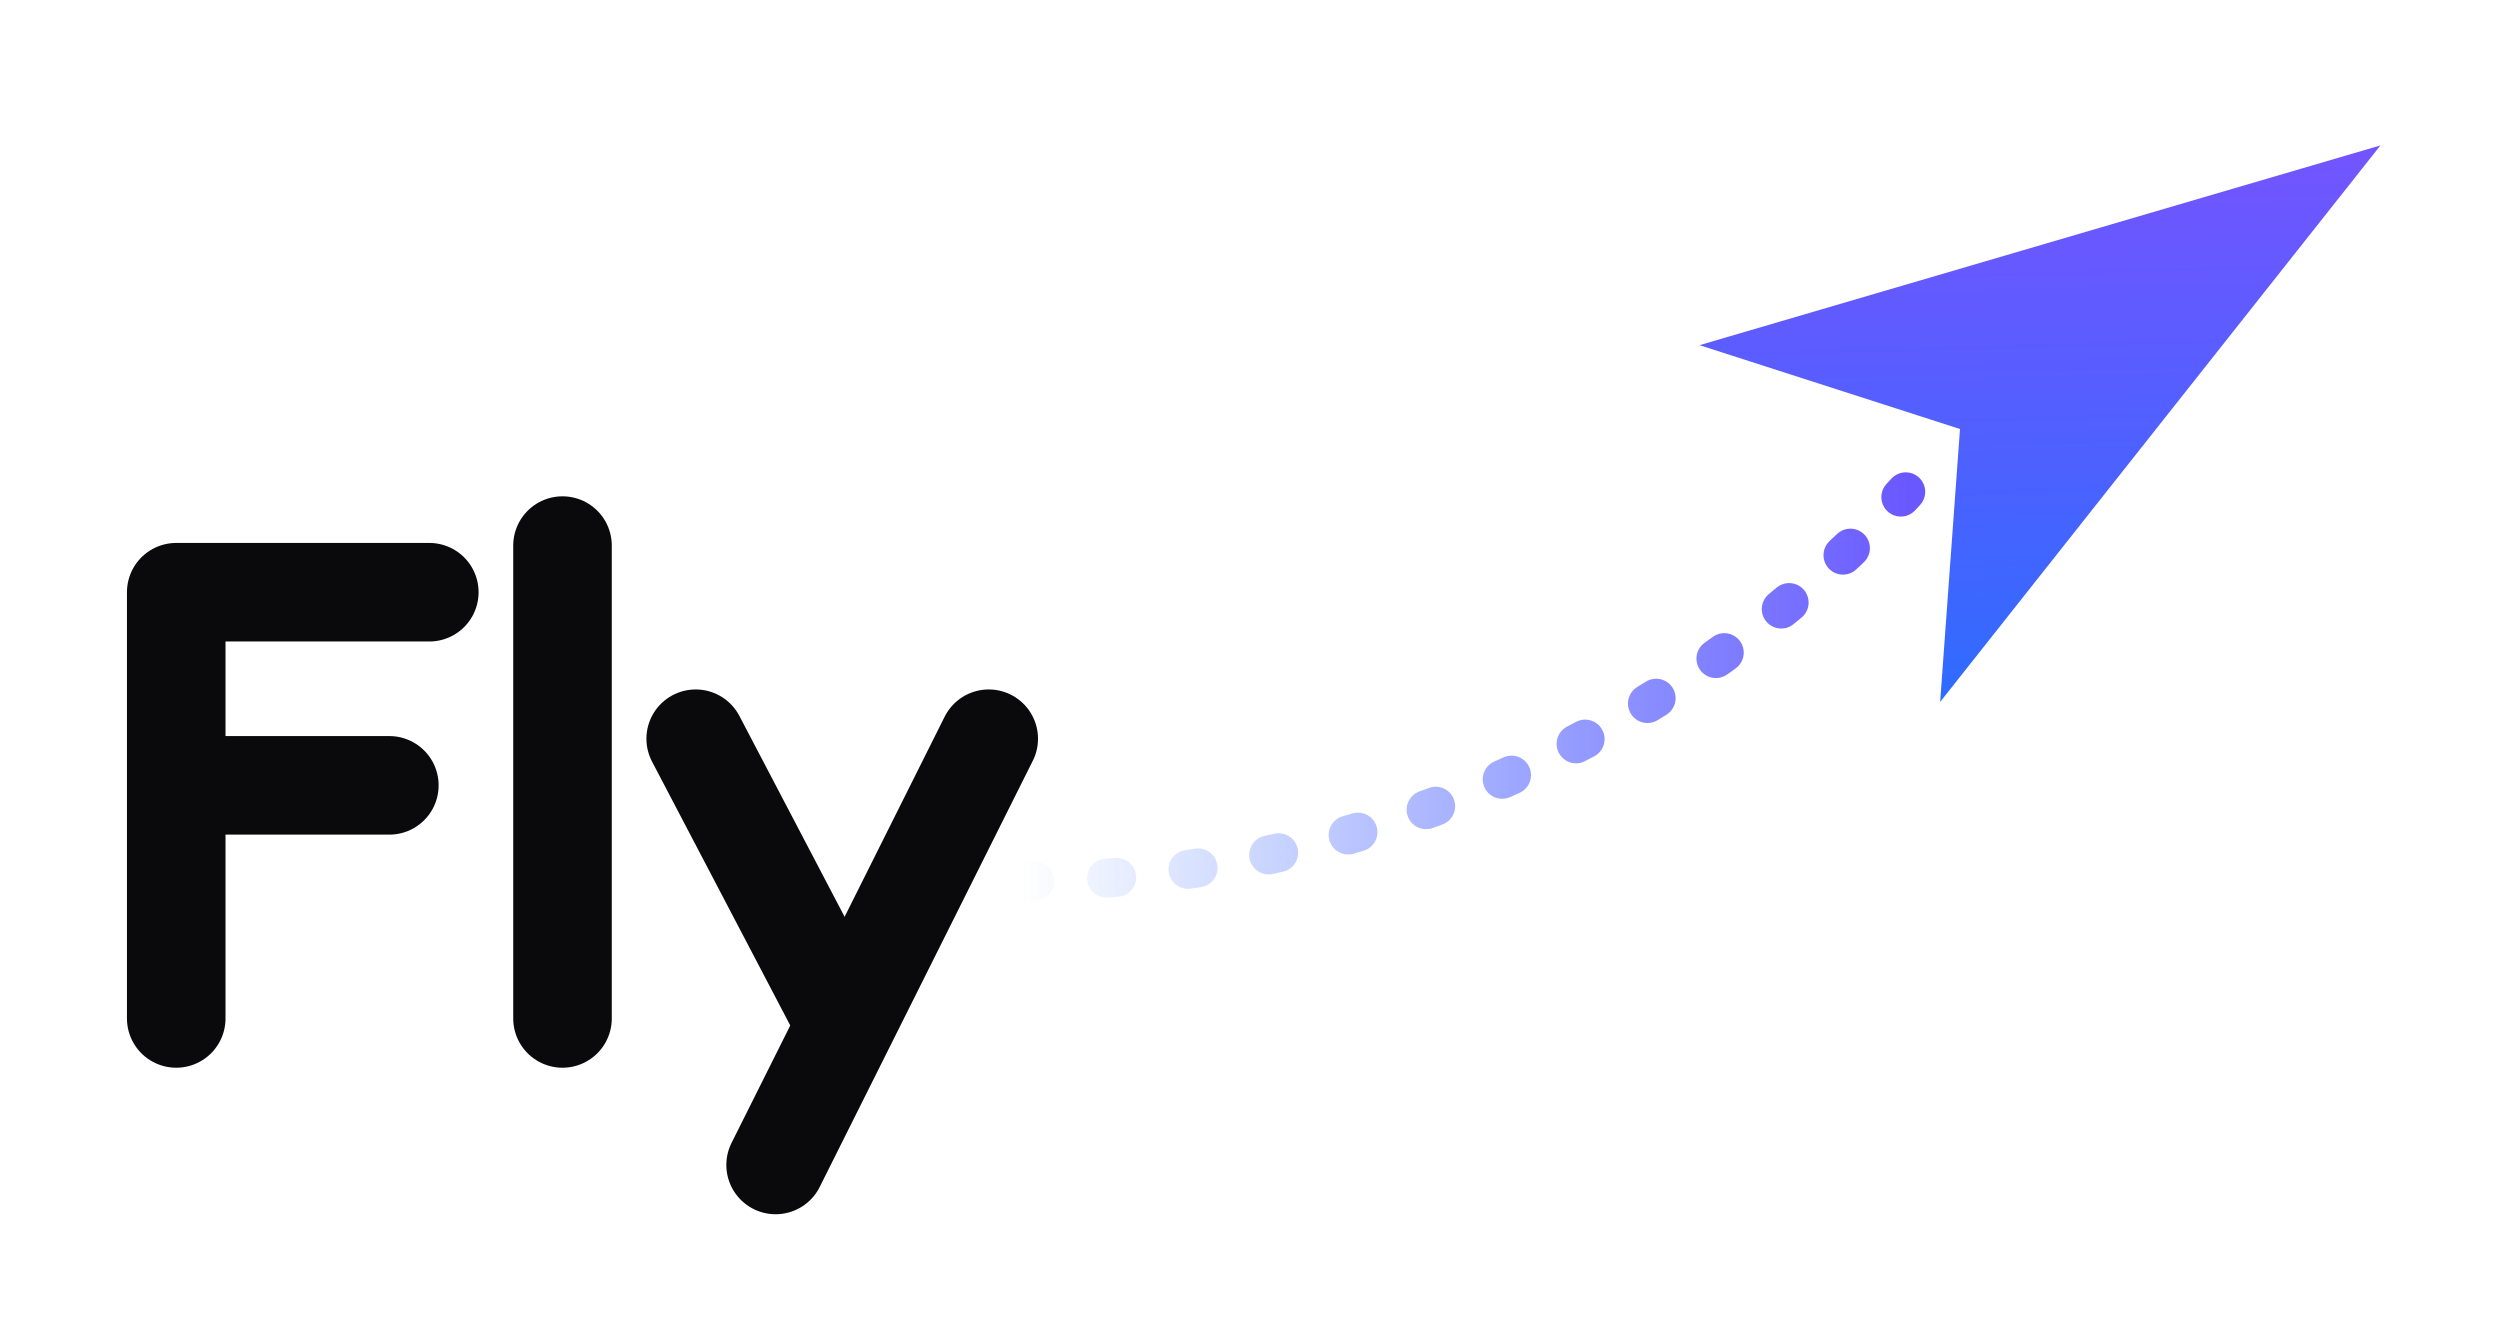
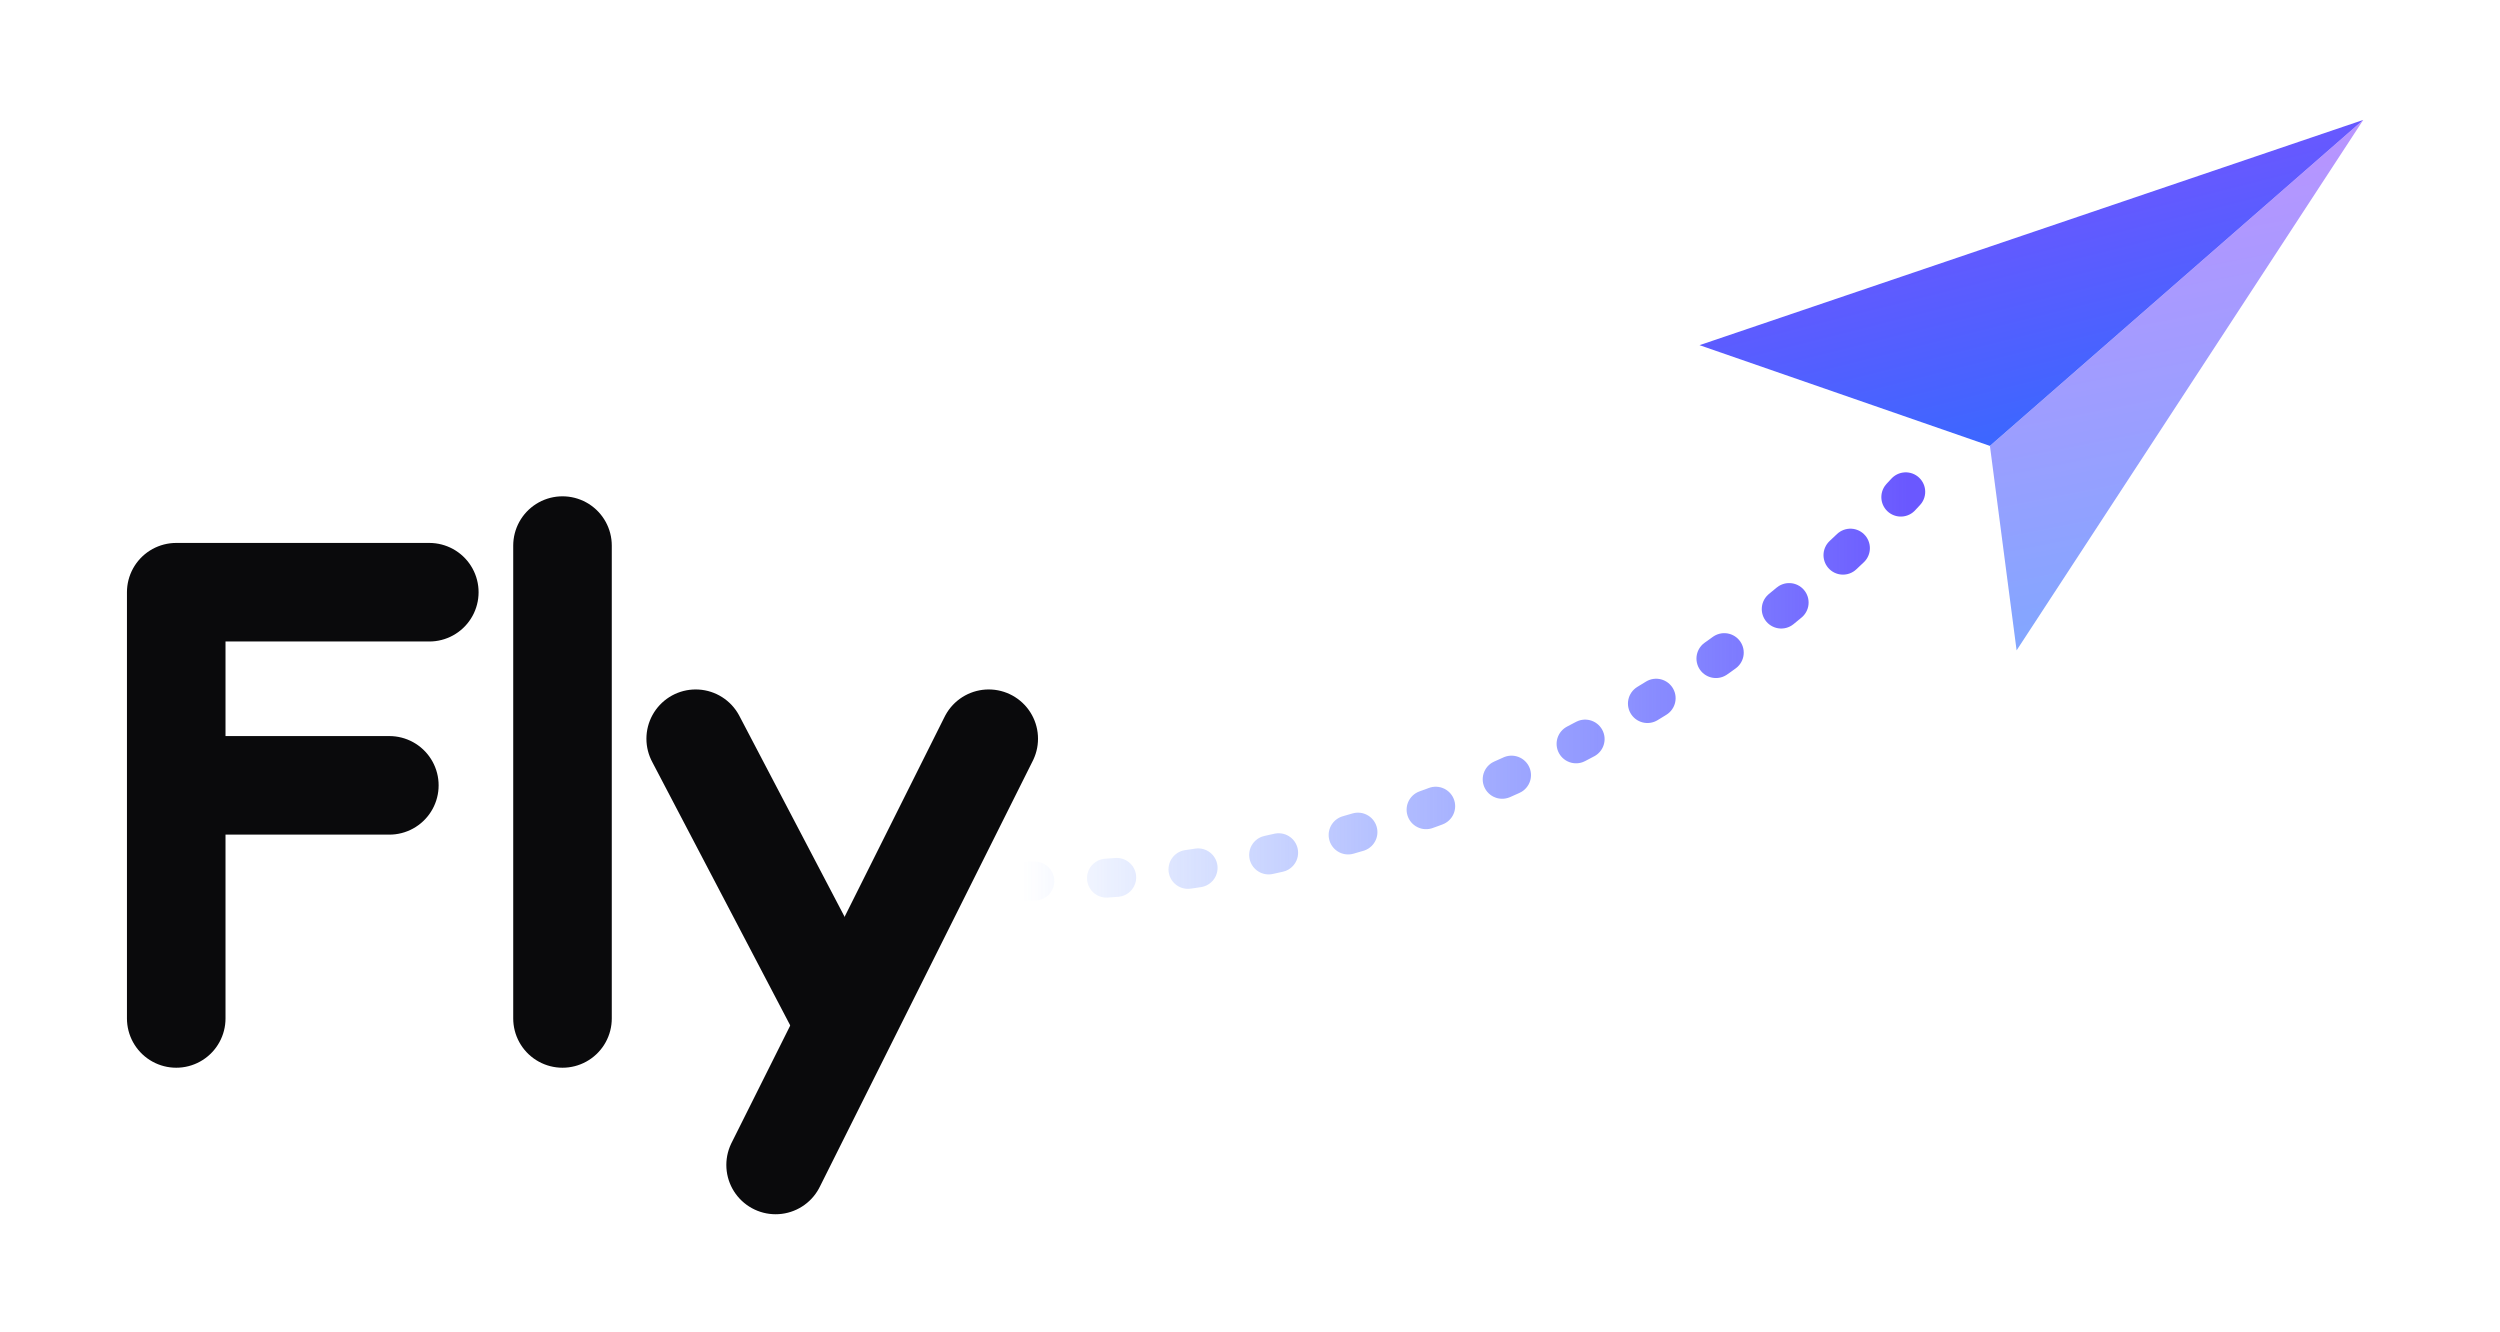
<svg xmlns="http://www.w3.org/2000/svg" viewBox="0 0 244 130" width="976" height="520">
  <defs>
    <linearGradient id="gw" x1="0" y1="1" x2="1" y2="0">
      <stop offset="0" stop-color="#2f6bff" />
      <stop offset="1" stop-color="#8a4dff" />
    </linearGradient>
    <linearGradient id="gl" x1="0" y1="0" x2="1" y2="0">
      <stop offset="0" stop-color="#2f6bff" stop-opacity="0" />
      <stop offset="1" stop-color="#6a58ff" />
    </linearGradient>
  </defs>
  <g transform="translate(12 50) scale(1.3)" fill="none" stroke="#0a0a0c" stroke-width="7.4" stroke-linecap="round" stroke-linejoin="round">
    <path d="M4 6V38M4 6H23M4 20.5H20" />
    <path d="M33 2.5V38" />
    <path d="M43 17L54 38" />
    <path d="M65 17L49 49" />
  </g>
  <path d="M100 86C132 86 164 72 186 48" fill="none" stroke="url(#gl)" stroke-width="3.8" stroke-linecap="round" stroke-dasharray="1 7" />
  <g transform="translate(200 36) rotate(-34) scale(1.5)">
-     <path d="M26 0L-18 -14L-7 0L-18 14z" fill="url(#gw)" />
+     <path d="M26 -2L-18 -14L-6 2z" fill="url(#gw)" />
+     <path d="M26 -2L-6 2L-12 14z" fill="url(#gw)" opacity=".6" />
  </g>
</svg>
